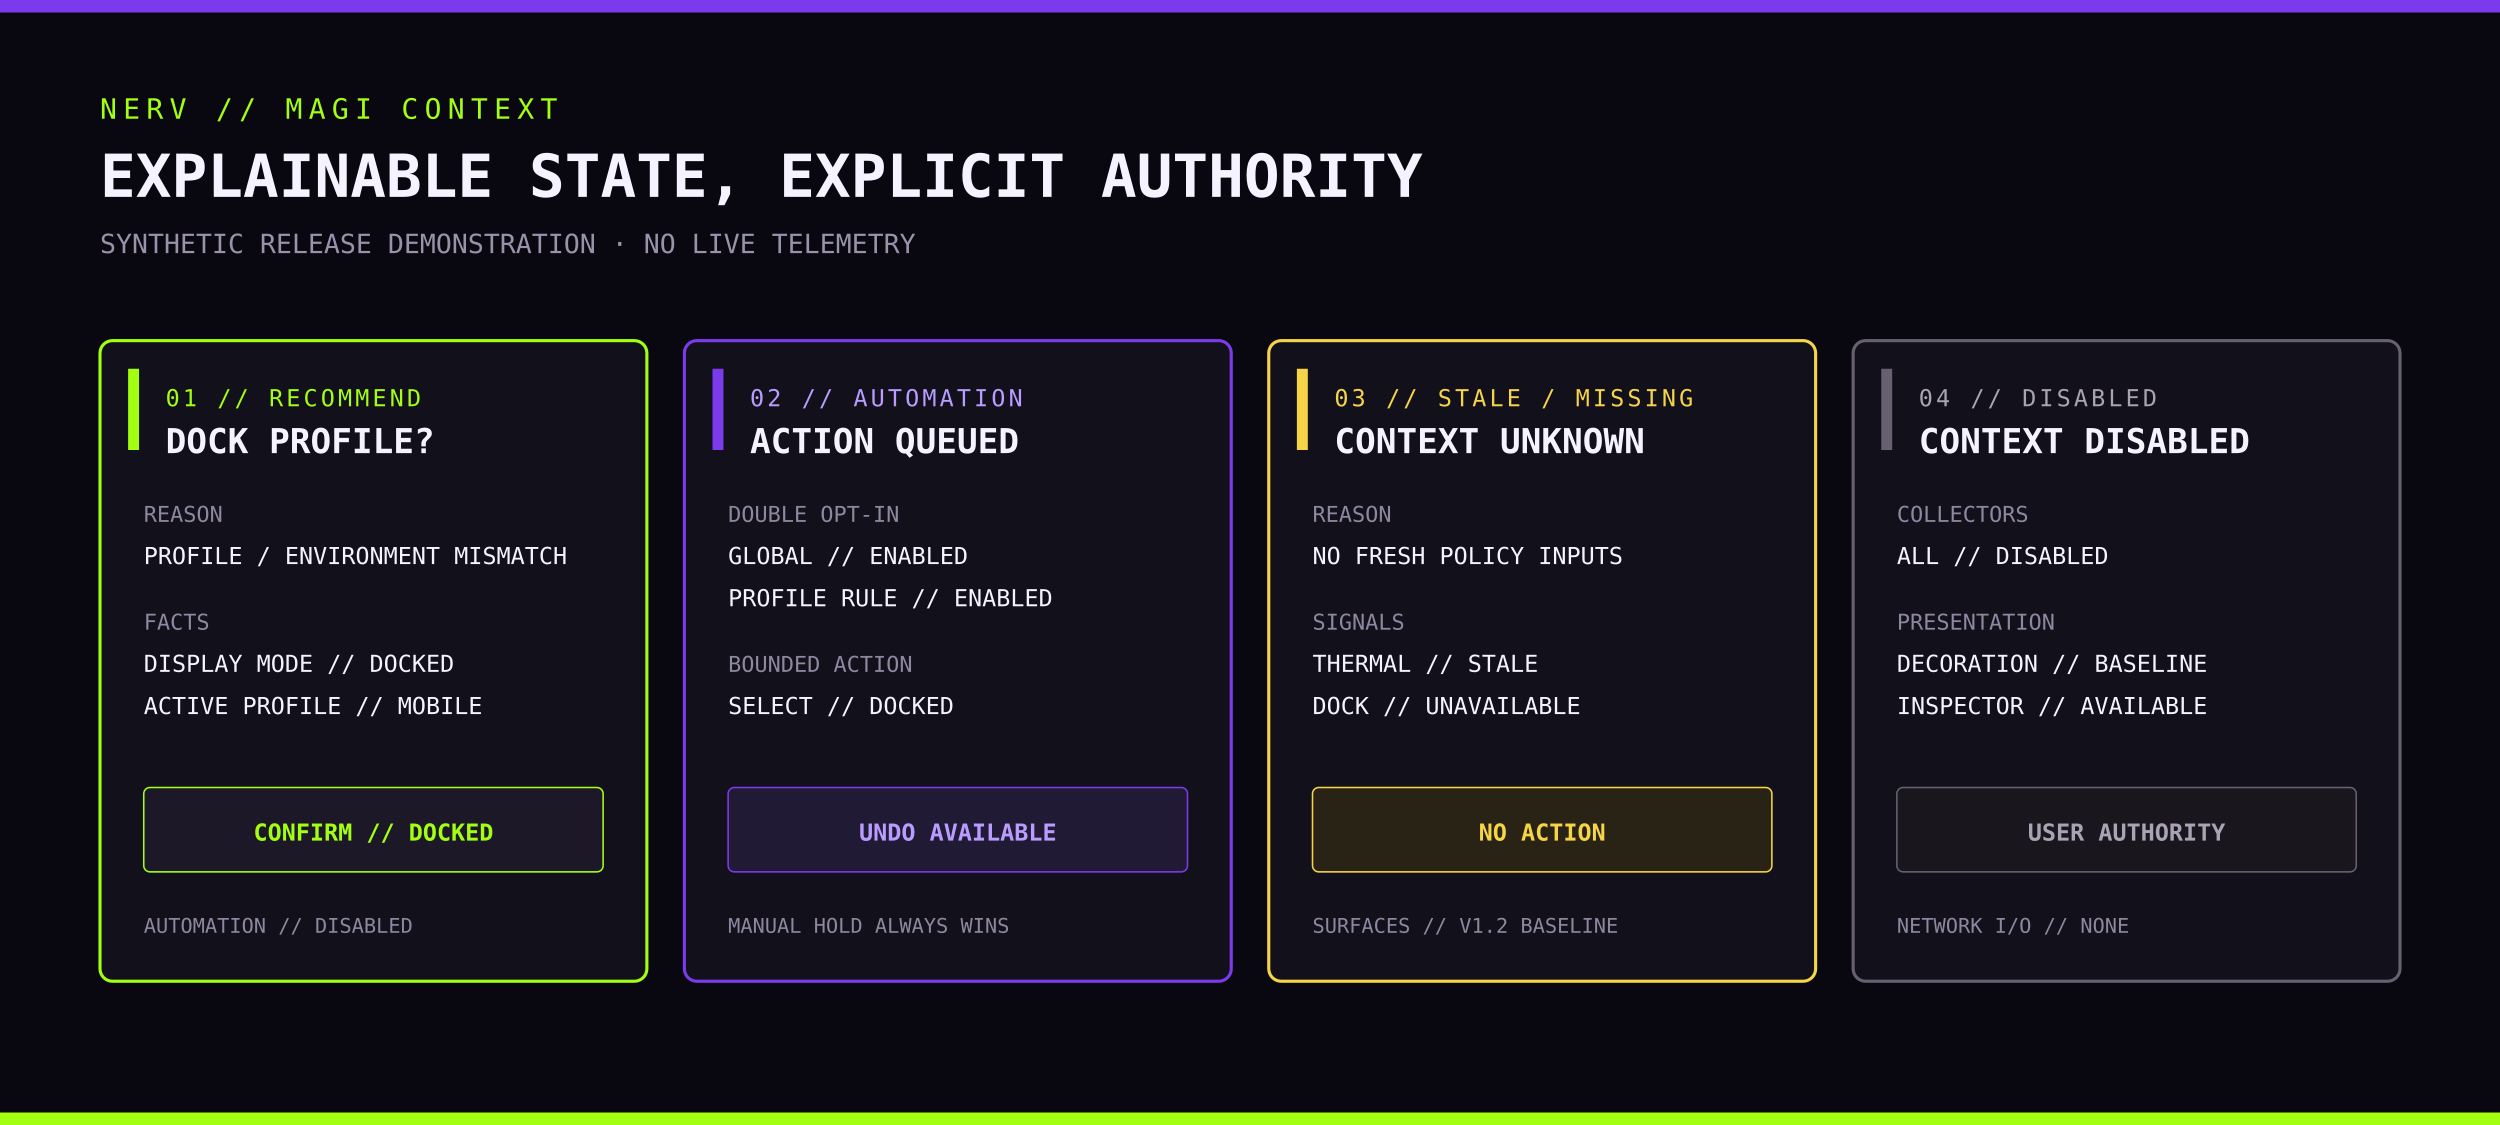
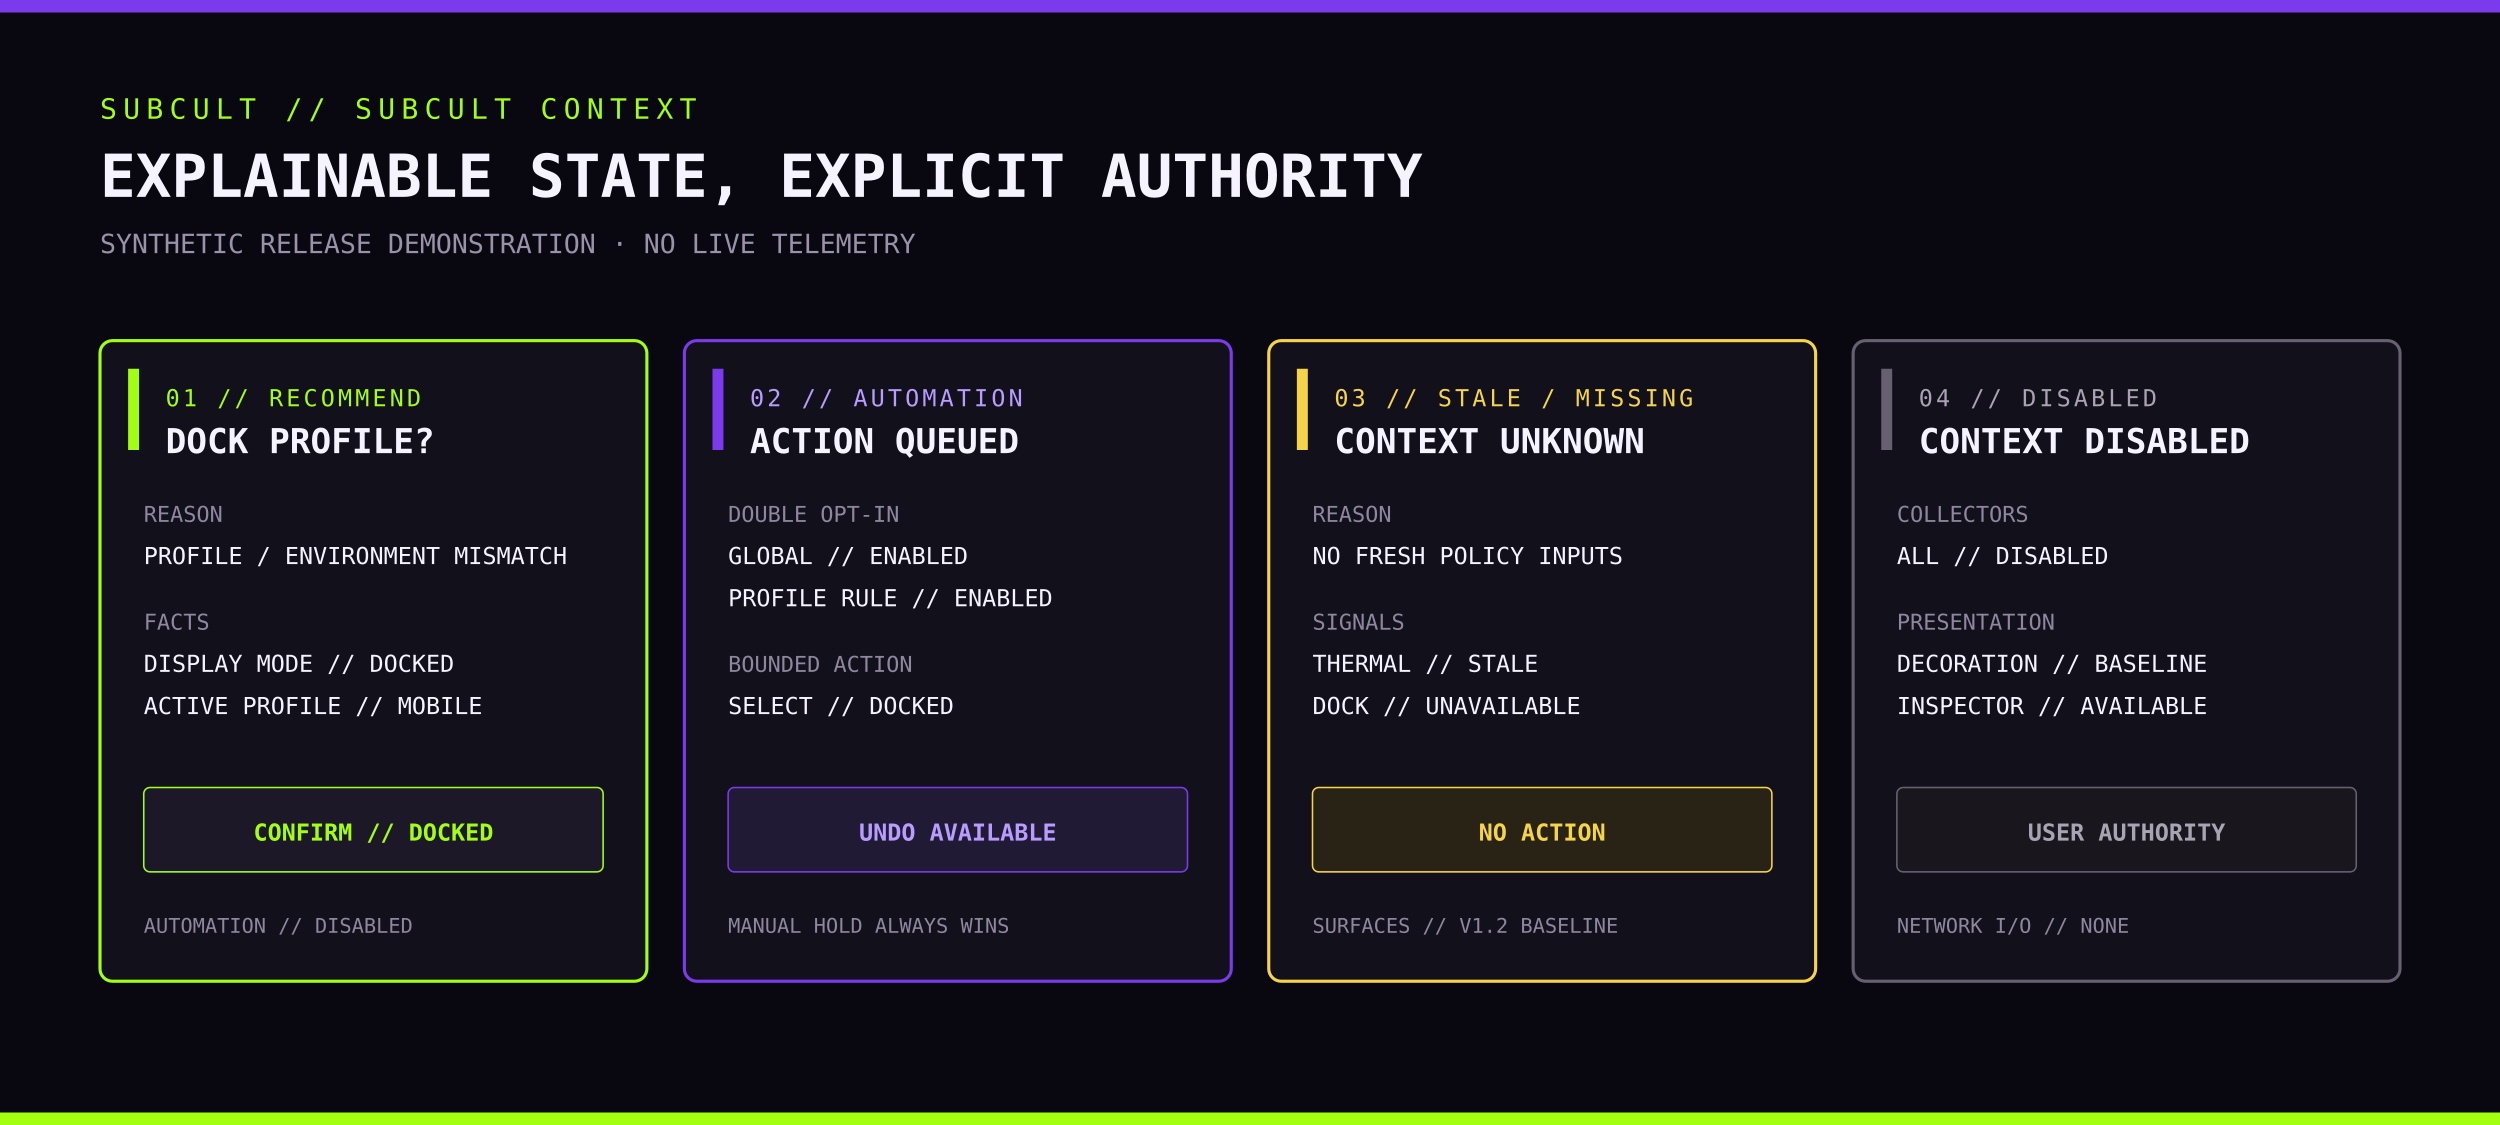
<svg xmlns="http://www.w3.org/2000/svg" width="1600" height="720" viewBox="0 0 1600 720" role="img" aria-labelledby="title desc">
  <rect width="1600" height="720" fill="#09070f" />
  <path d="M0 0h1600v8H0z" fill="#7c3aed" />
  <path d="M0 712h1600v8H0z" fill="#a3ff12" />
  <g font-family="DejaVu Sans Mono, monospace">
-     <text x="64" y="76" fill="#a3ff12" font-size="18" letter-spacing="4">NERV // MAGI CONTEXT</text>
+     <text x="64" y="76" fill="#a3ff12" font-size="18" letter-spacing="4">SUBCULT // SUBCULT CONTEXT</text>
    <text x="64" y="126" fill="#f5f3ff" font-size="38" font-weight="700">EXPLAINABLE STATE, EXPLICIT AUTHORITY</text>
    <text x="64" y="162" fill="#9992aa" font-size="17">SYNTHETIC RELEASE DEMONSTRATION · NO LIVE TELEMETRY</text>
    <g transform="translate(64 218)">
      <rect width="350" height="410" rx="8" fill="#12101b" stroke="#a3ff12" stroke-width="2" />
      <rect x="18" y="18" width="7" height="52" fill="#a3ff12" />
      <text x="42" y="42" fill="#a3ff12" font-size="15" letter-spacing="2">01 // RECOMMEND</text>
      <text x="42" y="72" fill="#f5f3ff" font-size="22" font-weight="700">DOCK PROFILE?</text>
      <text x="28" y="116" fill="#8f879f" font-size="14">REASON</text>
      <text x="28" y="143" fill="#f5f3ff" font-size="15">PROFILE / ENVIRONMENT MISMATCH</text>
      <text x="28" y="185" fill="#8f879f" font-size="14">FACTS</text>
      <text x="28" y="212" fill="#f5f3ff" font-size="15">DISPLAY MODE  // DOCKED</text>
      <text x="28" y="239" fill="#f5f3ff" font-size="15">ACTIVE PROFILE // MOBILE</text>
      <rect x="28" y="286" width="294" height="54" rx="4" fill="#1c1828" stroke="#a3ff12" />
      <text x="175" y="320" text-anchor="middle" fill="#a3ff12" font-size="15" font-weight="700">CONFIRM // DOCKED</text>
      <text x="28" y="379" fill="#8f879f" font-size="13">AUTOMATION // DISABLED</text>
    </g>
    <g transform="translate(438 218)">
      <rect width="350" height="410" rx="8" fill="#12101b" stroke="#7c3aed" stroke-width="2" />
      <rect x="18" y="18" width="7" height="52" fill="#7c3aed" />
      <text x="42" y="42" fill="#b89cff" font-size="15" letter-spacing="2">02 // AUTOMATION</text>
      <text x="42" y="72" fill="#f5f3ff" font-size="22" font-weight="700">ACTION QUEUED</text>
      <text x="28" y="116" fill="#8f879f" font-size="14">DOUBLE OPT-IN</text>
      <text x="28" y="143" fill="#f5f3ff" font-size="15">GLOBAL       // ENABLED</text>
      <text x="28" y="170" fill="#f5f3ff" font-size="15">PROFILE RULE // ENABLED</text>
      <text x="28" y="212" fill="#8f879f" font-size="14">BOUNDED ACTION</text>
      <text x="28" y="239" fill="#f5f3ff" font-size="15">SELECT // DOCKED</text>
      <rect x="28" y="286" width="294" height="54" rx="4" fill="#211a34" stroke="#7c3aed" />
      <text x="175" y="320" text-anchor="middle" fill="#b89cff" font-size="15" font-weight="700">UNDO AVAILABLE</text>
      <text x="28" y="379" fill="#8f879f" font-size="13">MANUAL HOLD ALWAYS WINS</text>
    </g>
    <g transform="translate(812 218)">
      <rect width="350" height="410" rx="8" fill="#12101b" stroke="#f6d447" stroke-width="2" />
      <rect x="18" y="18" width="7" height="52" fill="#f6d447" />
      <text x="42" y="42" fill="#f6d447" font-size="15" letter-spacing="2">03 // STALE / MISSING</text>
      <text x="42" y="72" fill="#f5f3ff" font-size="22" font-weight="700">CONTEXT UNKNOWN</text>
      <text x="28" y="116" fill="#8f879f" font-size="14">REASON</text>
      <text x="28" y="143" fill="#f5f3ff" font-size="15">NO FRESH POLICY INPUTS</text>
      <text x="28" y="185" fill="#8f879f" font-size="14">SIGNALS</text>
      <text x="28" y="212" fill="#f5f3ff" font-size="15">THERMAL // STALE</text>
      <text x="28" y="239" fill="#f5f3ff" font-size="15">DOCK     // UNAVAILABLE</text>
      <rect x="28" y="286" width="294" height="54" rx="4" fill="#282315" stroke="#f6d447" />
      <text x="175" y="320" text-anchor="middle" fill="#f6d447" font-size="15" font-weight="700">NO ACTION</text>
      <text x="28" y="379" fill="#8f879f" font-size="13">SURFACES // V1.2 BASELINE</text>
    </g>
    <g transform="translate(1186 218)">
      <rect width="350" height="410" rx="8" fill="#12101b" stroke="#676071" stroke-width="2" />
      <rect x="18" y="18" width="7" height="52" fill="#676071" />
      <text x="42" y="42" fill="#aaa3b3" font-size="15" letter-spacing="2">04 // DISABLED</text>
      <text x="42" y="72" fill="#f5f3ff" font-size="22" font-weight="700">CONTEXT DISABLED</text>
      <text x="28" y="116" fill="#8f879f" font-size="14">COLLECTORS</text>
      <text x="28" y="143" fill="#f5f3ff" font-size="15">ALL // DISABLED</text>
      <text x="28" y="185" fill="#8f879f" font-size="14">PRESENTATION</text>
      <text x="28" y="212" fill="#f5f3ff" font-size="15">DECORATION // BASELINE</text>
      <text x="28" y="239" fill="#f5f3ff" font-size="15">INSPECTOR  // AVAILABLE</text>
      <rect x="28" y="286" width="294" height="54" rx="4" fill="#19171d" stroke="#676071" />
      <text x="175" y="320" text-anchor="middle" fill="#aaa3b3" font-size="15" font-weight="700">USER AUTHORITY</text>
      <text x="28" y="379" fill="#8f879f" font-size="13">NETWORK I/O // NONE</text>
    </g>
  </g>
</svg>
